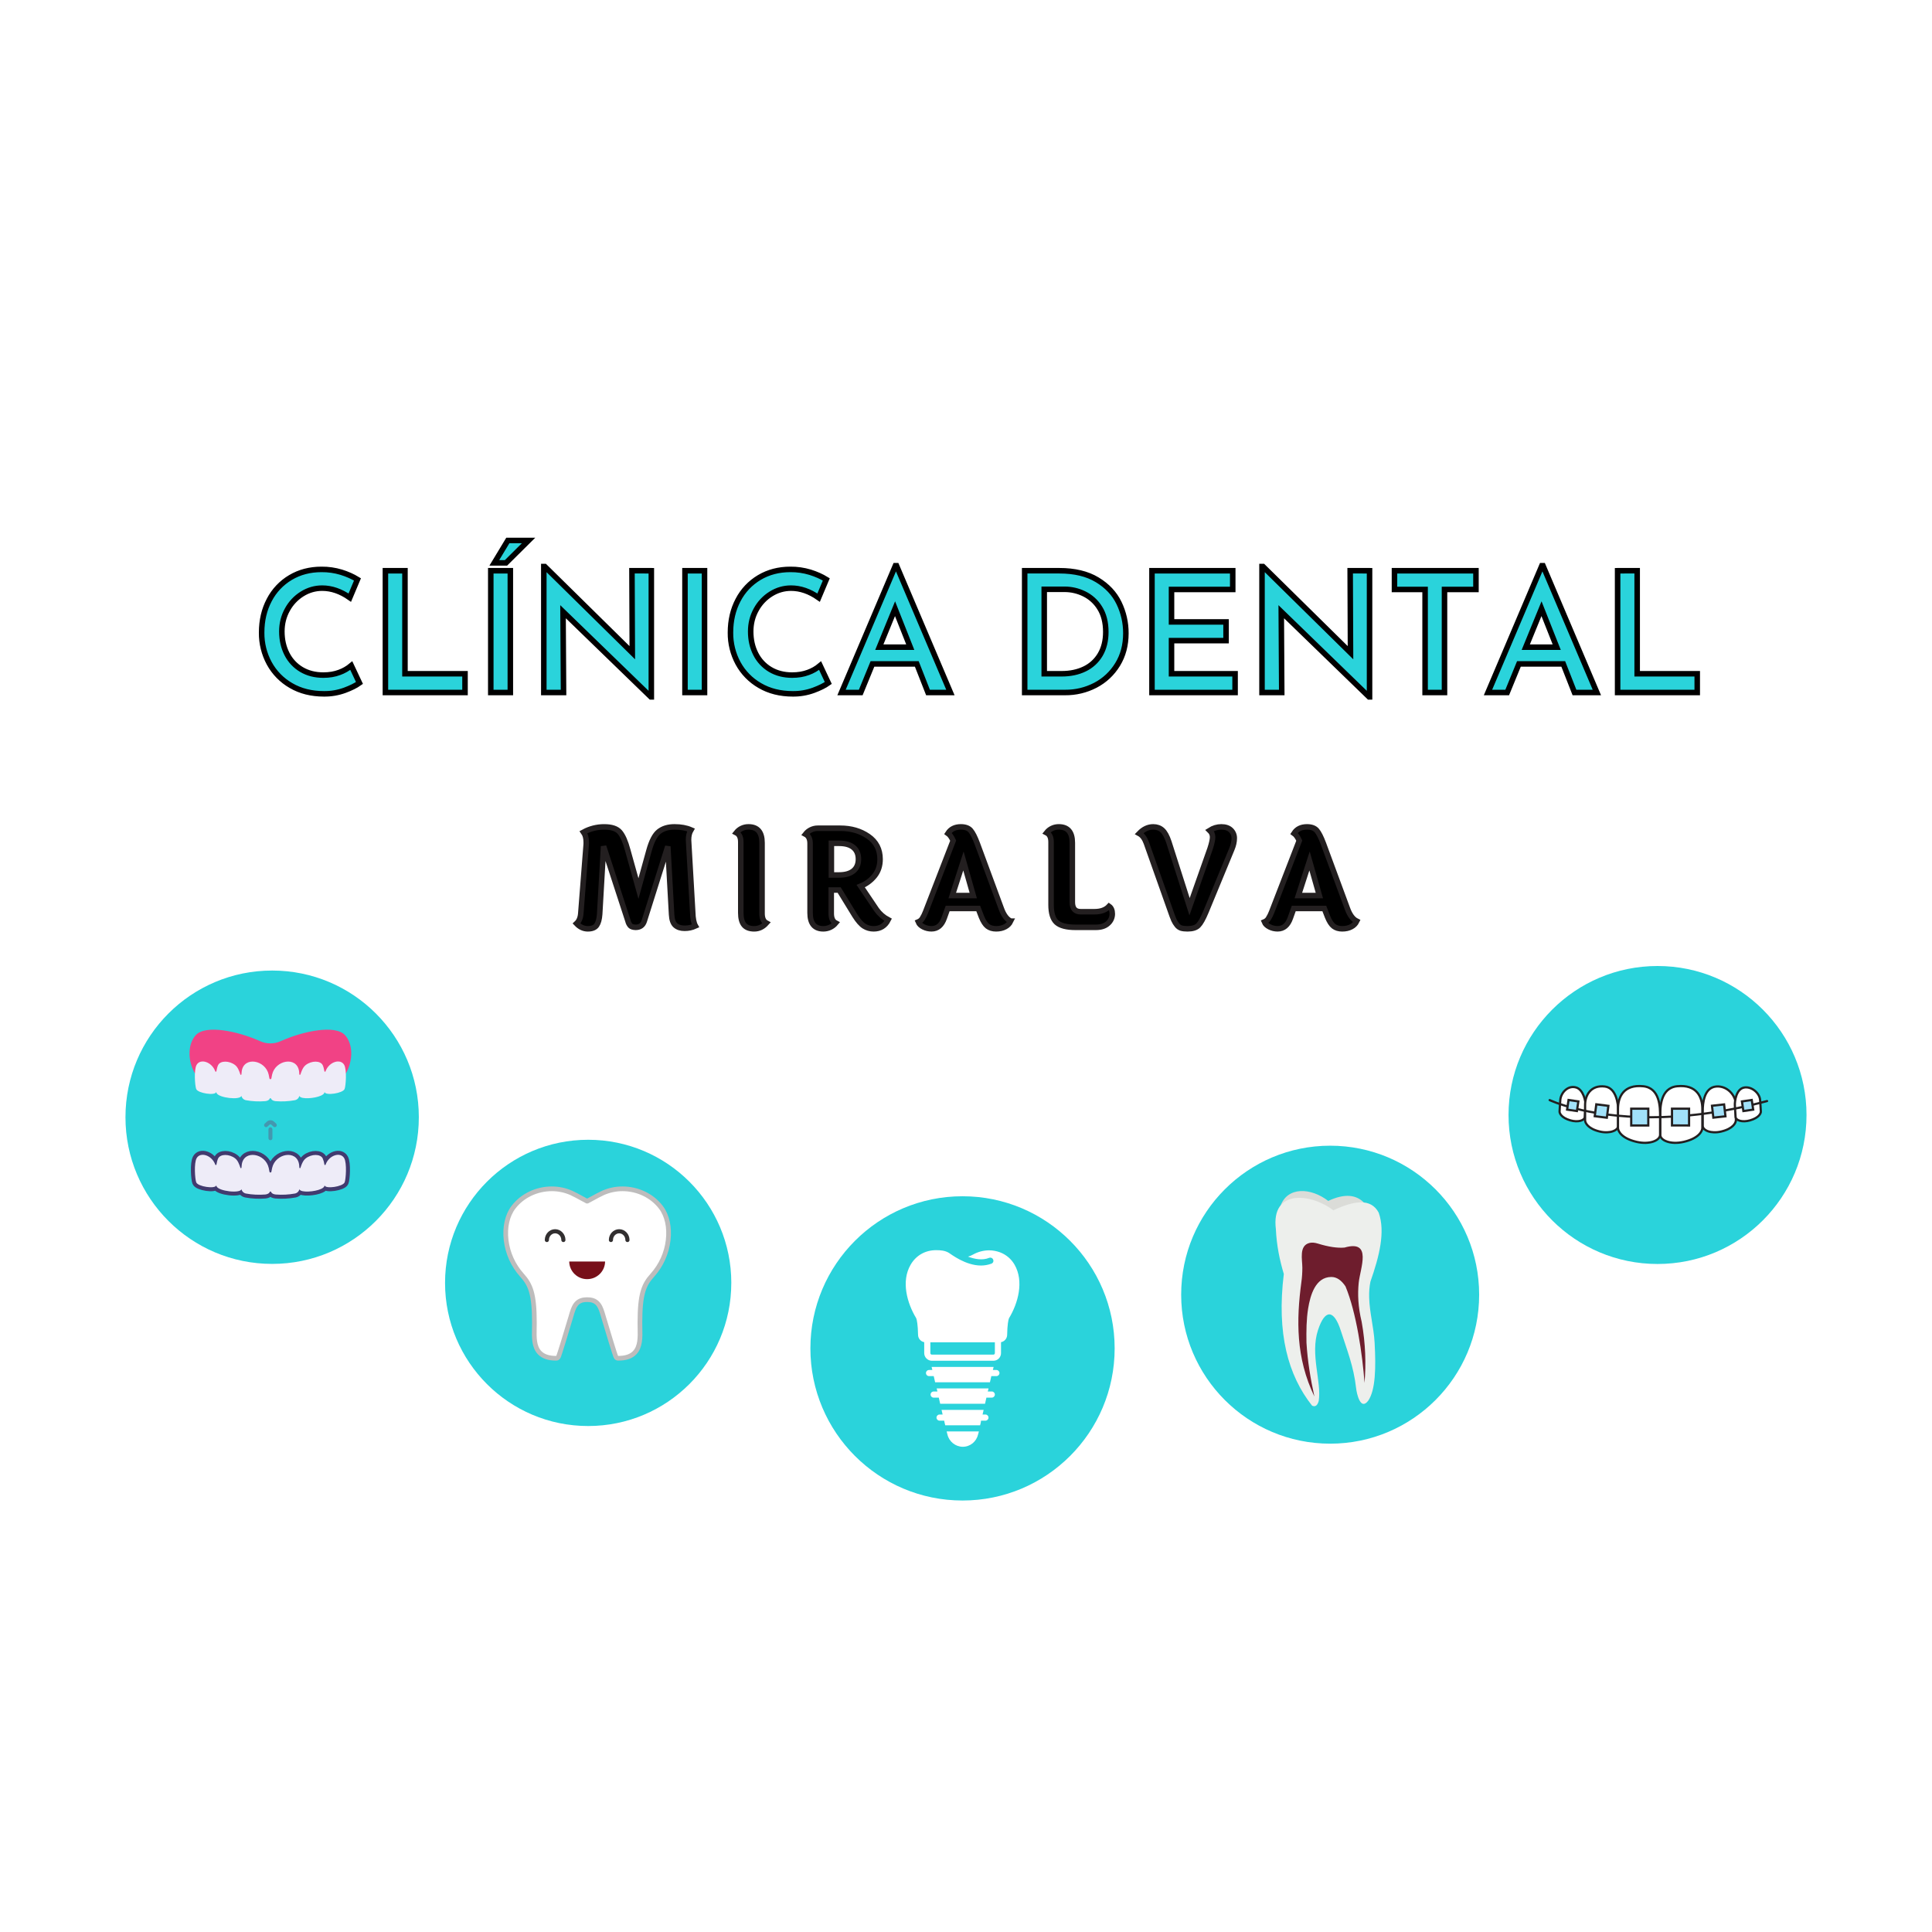
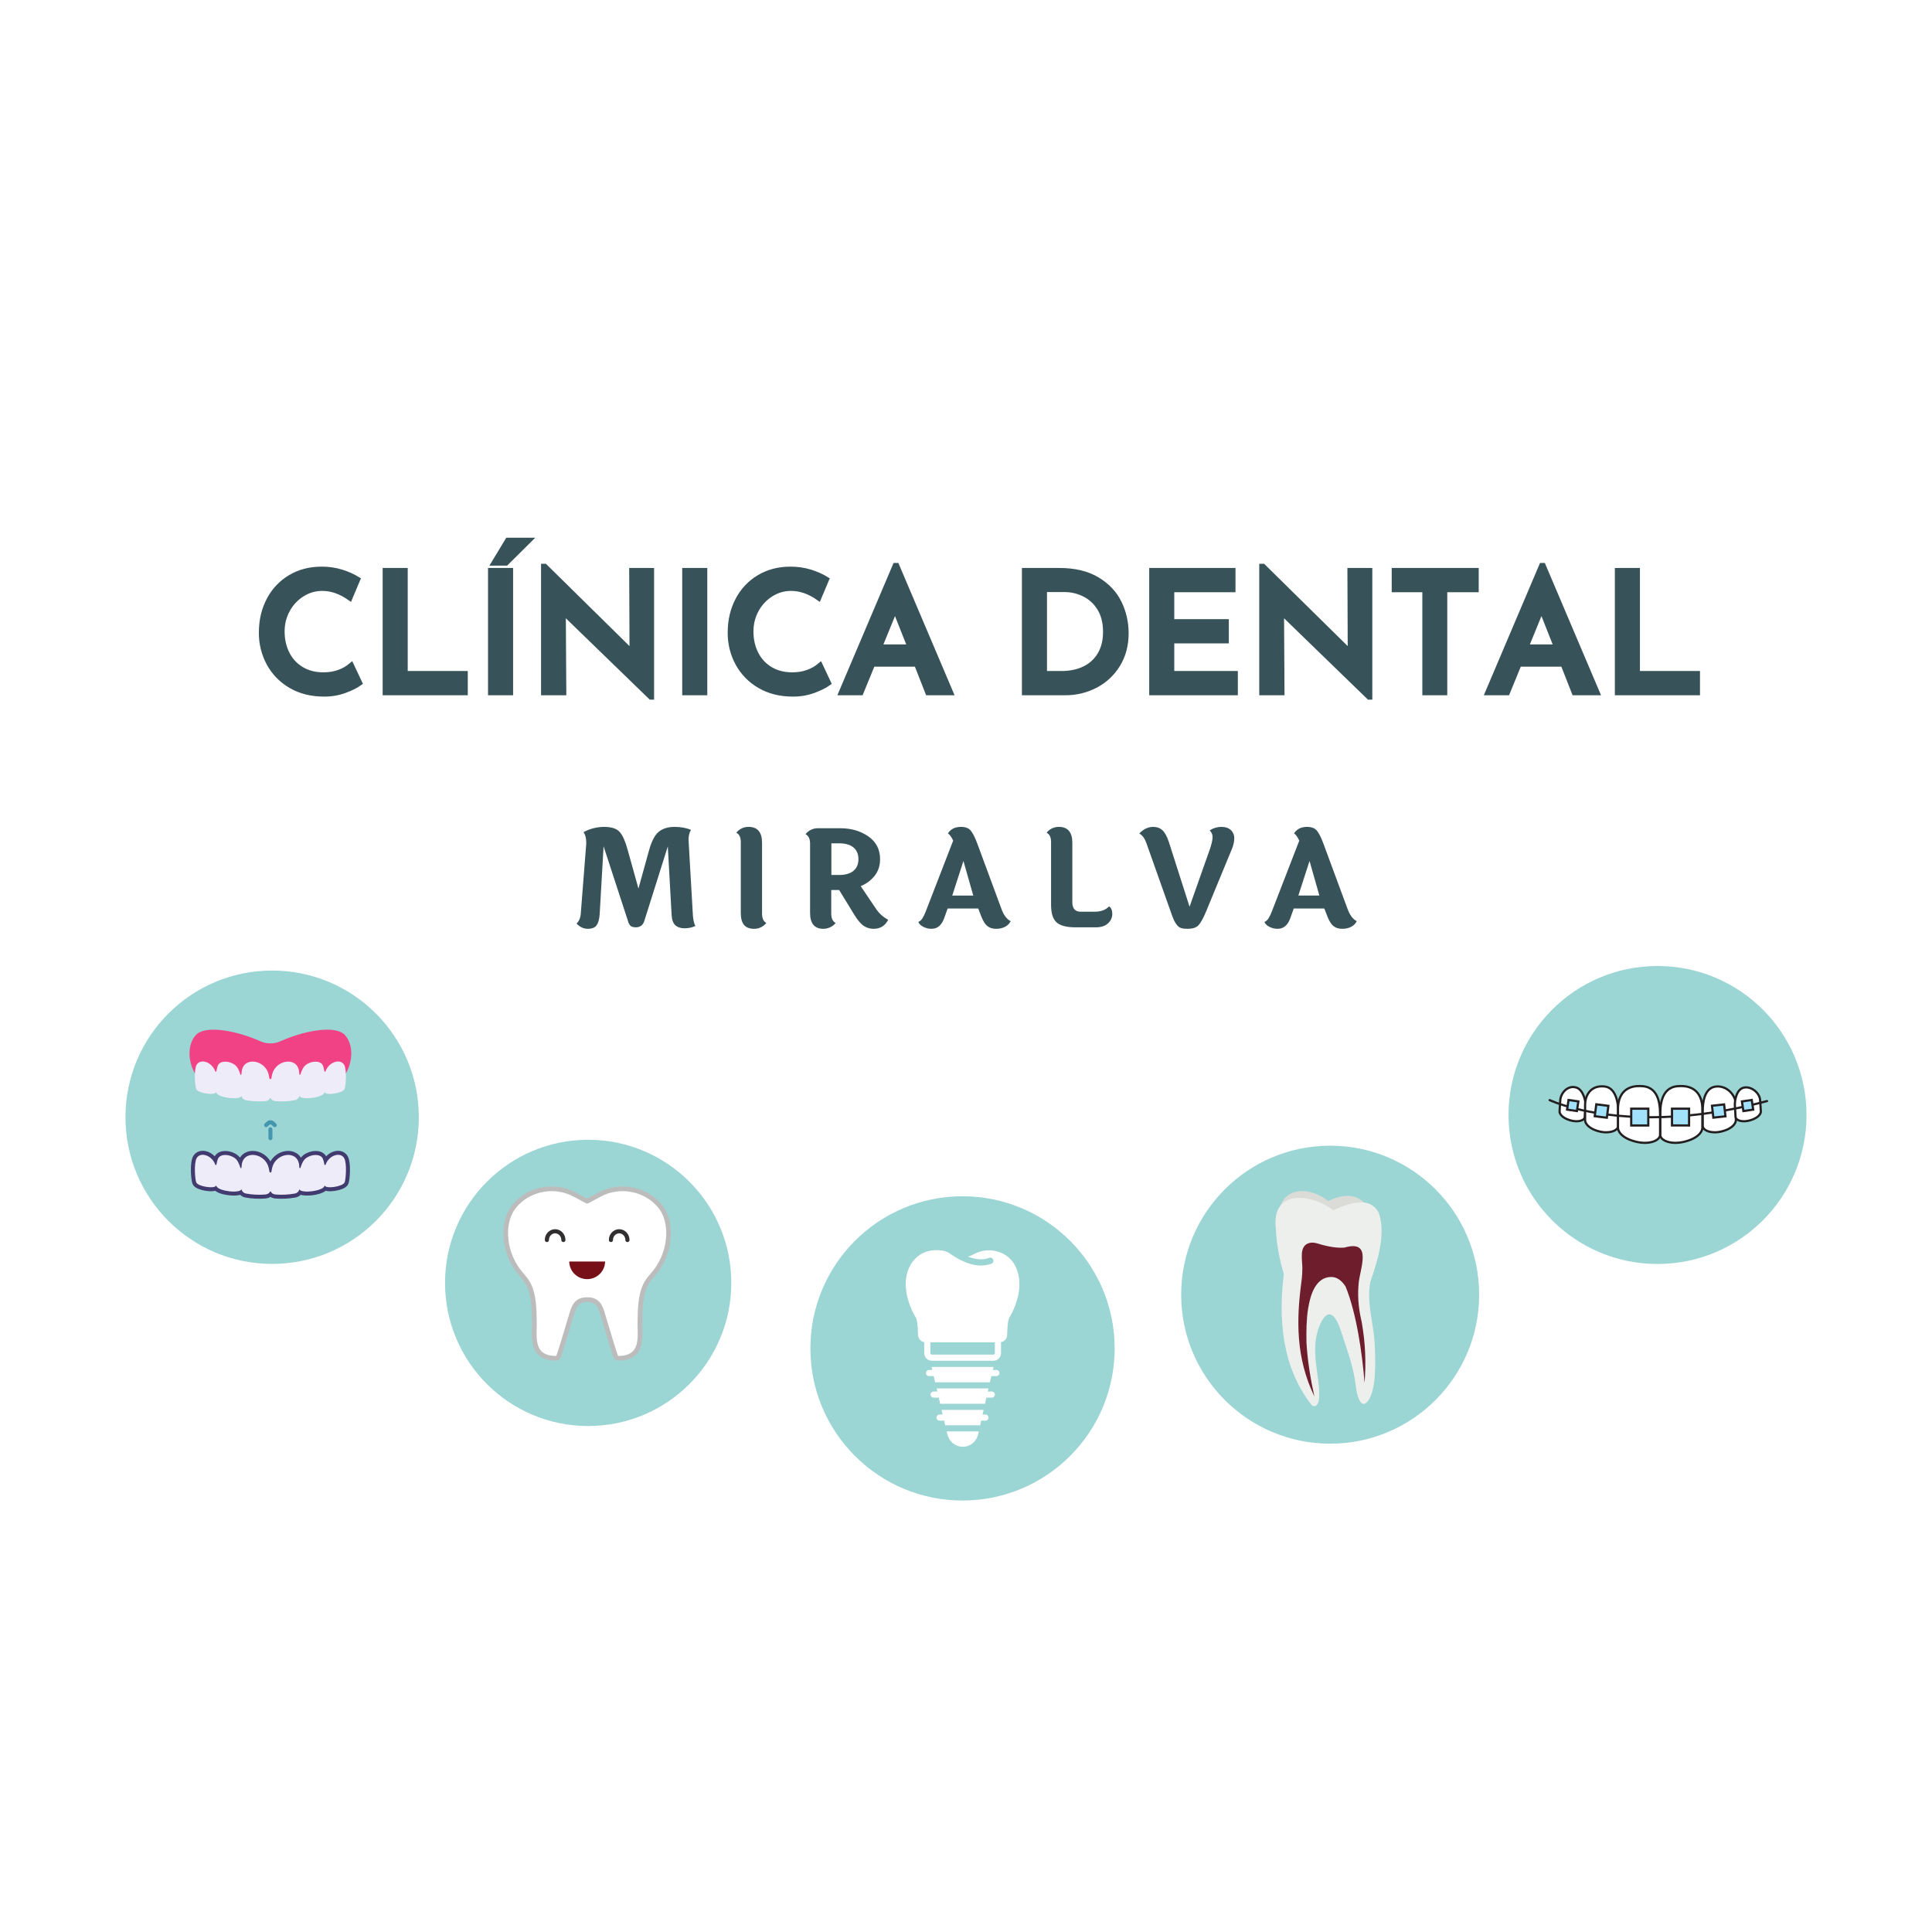
<svg xmlns="http://www.w3.org/2000/svg" width="1400" height="1400" viewBox="0 0 1400 1400">
  <path fill="#fff" d="M0 0h1400v1400H0Z" />
-   <path id="logo-title" fill="#2ad3db" stroke="#000" stroke-width="4" d="M260.48 494.9c-2.58 1.86-6.15 3.64-10.71 5.33a42.67 42.67 0 0 1-14.97 2.55c-9.14 0-17.12-2-23.94-6a41.37 41.37 0 0 1-15.75-16.1 45.72 45.72 0 0 1-5.52-22.26c0-8.81 1.84-16.69 5.52-23.64a40.72 40.72 0 0 1 15.39-16.3c6.58-3.91 14.08-5.87 22.48-5.87a48 48 0 0 1 14.36 2.06c4.41 1.38 8.3 3.11 11.7 5.2l-5.57 13.22c-6.56-4.6-13.22-6.9-20-6.9-5.18 0-10.01 1.4-14.5 4.19a30.54 30.54 0 0 0-10.72 11.39c-2.67 4.8-4 10.07-4 15.8 0 6.06 1.23 11.5 3.69 16.3a27.35 27.35 0 0 0 10.54 11.29c4.57 2.7 9.85 4.04 15.83 4.04 4.28 0 8.14-.64 11.56-1.93a28.36 28.36 0 0 0 8.68-4.97zm32.97-81.32v74.65h43.52v13.58h-57.69v-88.23zm76.36 0v88.23h-14.17v-88.23zm-3.15-5.7h-8.47l9.81-16.24h15.03zm105.32 5.7v91.39h-.35L408 443.27l.36 58.54h-14.3v-91.26h.72l63.4 62.42-.24-59.4zm38.55 0v88.23h-14.17v-88.23zm89.68 81.33c-2.58 1.85-6.15 3.63-10.71 5.32a42.67 42.67 0 0 1-14.97 2.55c-9.14 0-17.12-2-23.94-6a41.37 41.37 0 0 1-15.75-16.1 45.72 45.72 0 0 1-5.52-22.26c0-8.81 1.84-16.69 5.52-23.64a40.72 40.72 0 0 1 15.39-16.3c6.58-3.91 14.08-5.87 22.48-5.87a48 48 0 0 1 14.36 2.06c4.41 1.38 8.3 3.11 11.7 5.2l-5.57 13.22c-6.56-4.6-13.22-6.9-20-6.9-5.18 0-10.01 1.4-14.5 4.19a30.54 30.54 0 0 0-10.72 11.39c-2.67 4.8-4 10.07-4 15.8 0 6.06 1.23 11.5 3.69 16.3a27.35 27.35 0 0 0 10.54 11.29c4.58 2.7 9.85 4.04 15.83 4.04 4.28 0 8.14-.64 11.57-1.93a28.36 28.36 0 0 0 8.67-4.97zm64.13-13.82h-32.12l-8.49 20.72H609.8l39.03-91.87h.84l39.03 91.87h-16.23zm-4.73-12.12-11.03-27.88-11.4 27.88zm82.91-55.4h25.08c11.07 0 20.22 2.2 27.45 6.56 7.24 4.36 12.52 9.98 15.83 16.84a49.85 49.85 0 0 1 4.97 21.94c0 8.56-2 16.1-6 22.6s-9.36 11.52-16.06 15.04a46.6 46.6 0 0 1-21.94 5.26h-29.33zm26.78 74.66c6.3 0 11.85-1.17 16.66-3.51a26.16 26.16 0 0 0 11.28-10.36c2.7-4.56 4.06-10.04 4.06-16.42 0-6.95-1.48-12.74-4.42-17.4a27.07 27.07 0 0 0-11.28-10.23 32.28 32.28 0 0 0-14.11-3.28h-14.8v61.2zm123.99-74.65v13.58h-44.36v23.51h39.52v13.56h-39.52v24h46.06v13.58h-60.23v-88.23zm99.14 0v91.39h-.36l-63.62-61.7.35 58.54h-14.3v-91.26h.73l63.39 62.42-.24-59.4zm77.1 0v13.58h-22.79v74.65h-14.06v-74.65h-22.19v-13.58zm63.26 67.51h-32.12l-8.49 20.72h-13.93l39.03-91.87h.84l39.03 91.87h-16.23zm-4.73-12.12-11.03-27.88-11.4 27.88zm58.3-55.4v74.66h43.52v13.58h-57.7v-88.23zm0 0" />
-   <path id="logo-subtitle" stroke="#231f20" stroke-width="4" d="M503.92 671a18.56 18.56 0 0 1-7.86 1.67c-2.82 0-5.05-.73-6.69-2.2-1.62-1.47-2.52-4.06-2.71-7.76l-2.74-49.37-17.08 54.16c-.97 2.98-3.05 4.48-6.24 4.48-1.82-.07-3.1-.46-3.8-1.17a7.84 7.84 0 0 1-1.75-3.43l-17.67-54.13-2.83 49.18c-.26 3.63-.99 6.31-2.2 8.05-1.2 1.71-3.34 2.57-6.4 2.57-3.05 0-5.77-1.27-8.17-3.81 1.9-1.75 2.93-4.35 3.12-7.8l3.9-49.84v-1.28c0-3.05-.64-5.49-1.95-7.32a31.04 31.04 0 0 1 15.03-3.8c5.34 0 9.1 1.26 11.27 3.8s4.07 6.84 5.69 12.89l7.81 27.98 7.62-27.5c1.88-6.83 4.26-11.4 7.15-13.7 2.9-2.32 6.68-3.48 11.33-3.48 4.66 0 8.63.73 11.93 2.17-1.15 1.94-1.73 4.34-1.73 7.22 0 .57.03 1.22.1 1.95l2.92 50.51c.13 4.56.78 7.88 1.95 9.96zm48.29-60.28v51.2c0 3.51 1.04 5.82 3.12 6.94-2.48 2.79-5.41 4.19-8.8 4.19-3.37 0-5.84-.95-7.4-2.84-1.55-1.89-2.33-4.8-2.33-8.76v-51.32c0-3.39-1.08-5.63-3.24-6.72a11.1 11.1 0 0 1 8.88-4.22c6.51 0 9.77 3.85 9.77 11.53zm50.24.38v22.94h5.54c4.56 0 8.04-1 10.44-2.98 2.4-1.99 3.62-4.81 3.62-8.48 0-3.68-1.21-6.52-3.62-8.5-2.4-1.99-5.88-2.98-10.44-2.98zm41.15 55.42c-2.2 4.35-5.72 6.53-10.53 6.53a12.8 12.8 0 0 1-6.93-1.96c-2.08-1.3-4.32-3.86-6.74-7.69l-11.31-18.46h-5.74v16.99c0 3.5 1.07 5.81 3.21 6.93a11.58 11.58 0 0 1-8.97 4.19c-6.39 0-9.58-3.87-9.58-11.6V611.2c0-3.32-1.1-5.56-3.3-6.72a11.27 11.27 0 0 1 8.97-4.31h16.2c7.87 0 14.65 1.97 20.33 5.9 5.69 3.94 8.53 9.45 8.53 16.54 0 4.62-1.27 8.57-3.81 11.86a24.83 24.83 0 0 1-10.22 7.66l11.5 17.06a24.23 24.23 0 0 0 8.39 7.33zm46.44-17.57h15.22l-7.12-25.06zm42.32 18.55a8.84 8.84 0 0 1-3.95 4.05c-1.84 1-4.03 1.5-6.57 1.5s-4.63-.64-6.27-1.9c-1.62-1.28-3.08-3.53-4.38-6.77l-2.33-6.05H686.7l-2.43 6.81c-1.83 5.27-4.91 7.9-9.26 7.9-2.08 0-4.05-.46-5.91-1.4-1.86-.95-3.08-2.14-3.67-3.57a6.33 6.33 0 0 0 2.79-2.29 27.49 27.49 0 0 0 2.5-5.02l19.98-51.61c-1.16-2.54-2.42-4.3-3.79-5.26 2.02-3.13 5.14-4.7 9.36-4.7 3.26 0 5.63.89 7.12 2.65 1.5 1.76 3.1 4.91 4.8 9.45l17.45 47.23c1.68 4.62 3.92 7.61 6.71 8.98zm29.28-11.81v-45.56c0-3.39-1.08-5.63-3.23-6.72a11.1 11.1 0 0 1 8.88-4.22c6.5 0 9.76 3.85 9.76 11.53v43.01c0 4.62 2.02 6.93 6.05 6.93h10.05c4.6 0 8.12-1.3 10.53-3.9 1.56 1.1 2.33 2.95 2.33 5.52a9.09 9.09 0 0 1-3.07 6.77c-2.05 1.95-5.02 2.93-8.93 2.93h-14.62c-6.51 0-11.1-1.2-13.77-3.6-2.65-2.41-3.98-6.65-3.98-12.7zm114.91-53.95c2.67-1.7 5.5-2.55 8.48-2.55 3 0 5.31.79 6.93 2.36a7.9 7.9 0 0 1 2.43 5.96c0 2.4-.58 4.99-1.74 7.78l-18.74 45.37c-2.08 5-3.94 8.32-5.58 9.96-1.61 1.62-4.21 2.43-7.78 2.43-1.9 0-3.4-.17-4.55-.5a6.32 6.32 0 0 1-3.12-2.22 16.95 16.95 0 0 1-2.24-3.62 82.11 82.11 0 0 1-2.29-6.05l-17.64-49.75c-1.24-3.44-2.97-5.75-5.17-6.93 3.05-3.19 6.43-4.79 10.14-4.79 2.65 0 4.86.8 6.62 2.4 1.77 1.6 3.33 4.44 4.7 8.54l15 46.91 14.84-42.03c1.24-3.78 1.85-6.6 1.85-8.43 0-1.86-.71-3.47-2.14-4.84zm64.29 47.2h15.22l-7.12-25.05zm42.32 18.56a8.84 8.84 0 0 1-3.95 4.05c-1.85 1-4.04 1.5-6.58 1.5s-4.63-.64-6.26-1.9c-1.62-1.28-3.08-3.53-4.38-6.77l-2.34-6.05H937.5l-2.43 6.81c-1.82 5.27-4.91 7.9-9.26 7.9-2.08 0-4.05-.46-5.9-1.4-1.86-.95-3.09-2.14-3.67-3.57a6.33 6.33 0 0 0 2.78-2.29 27.49 27.49 0 0 0 2.5-5.02l19.98-51.61c-1.15-2.54-2.42-4.3-3.78-5.26 2.01-3.13 5.13-4.7 9.36-4.7 3.25 0 5.63.89 7.12 2.65 1.5 1.76 3.09 4.91 4.79 9.45l17.45 47.23c1.69 4.62 3.92 7.61 6.72 8.98z" />
+   <path id="logo-title" fill="#375359" stroke="#375359" stroke-width="4" d="M260.48 494.9c-2.58 1.86-6.15 3.64-10.71 5.33a42.67 42.67 0 0 1-14.97 2.55c-9.14 0-17.12-2-23.94-6a41.37 41.37 0 0 1-15.75-16.1 45.72 45.72 0 0 1-5.52-22.26c0-8.81 1.84-16.69 5.52-23.64a40.72 40.72 0 0 1 15.39-16.3c6.58-3.91 14.08-5.87 22.48-5.87a48 48 0 0 1 14.36 2.06c4.41 1.38 8.3 3.11 11.7 5.2l-5.57 13.22c-6.56-4.6-13.22-6.9-20-6.9-5.18 0-10.01 1.4-14.5 4.19a30.54 30.54 0 0 0-10.72 11.39c-2.67 4.8-4 10.07-4 15.8 0 6.06 1.23 11.5 3.69 16.3a27.35 27.35 0 0 0 10.54 11.29c4.57 2.7 9.85 4.04 15.83 4.04 4.28 0 8.14-.64 11.56-1.93a28.36 28.36 0 0 0 8.68-4.97zm32.97-81.32v74.65h43.52v13.58h-57.69v-88.23zm76.36 0v88.23h-14.17v-88.23zm-3.15-5.7h-8.47l9.81-16.24h15.03zm105.32 5.7v91.39h-.35L408 443.27l.36 58.54h-14.3v-91.26h.72l63.4 62.42-.24-59.4zm38.55 0v88.23h-14.17v-88.23zm89.68 81.33c-2.58 1.85-6.15 3.63-10.71 5.32a42.67 42.67 0 0 1-14.97 2.55c-9.14 0-17.12-2-23.94-6a41.37 41.37 0 0 1-15.75-16.1 45.72 45.72 0 0 1-5.52-22.26c0-8.81 1.84-16.69 5.52-23.64a40.72 40.72 0 0 1 15.39-16.3c6.58-3.91 14.08-5.87 22.48-5.87a48 48 0 0 1 14.36 2.06c4.41 1.38 8.3 3.11 11.7 5.2l-5.57 13.22c-6.56-4.6-13.22-6.9-20-6.9-5.18 0-10.01 1.4-14.5 4.19a30.54 30.54 0 0 0-10.72 11.39c-2.67 4.8-4 10.07-4 15.8 0 6.06 1.23 11.5 3.69 16.3a27.35 27.35 0 0 0 10.54 11.29c4.58 2.7 9.85 4.04 15.83 4.04 4.28 0 8.14-.64 11.57-1.93a28.36 28.36 0 0 0 8.67-4.97zm64.13-13.82h-32.12l-8.49 20.72H609.8l39.03-91.87h.84l39.03 91.87h-16.23zm-4.73-12.12-11.03-27.88-11.4 27.88zm82.91-55.4h25.08c11.07 0 20.22 2.2 27.45 6.56 7.24 4.36 12.52 9.98 15.83 16.84a49.85 49.85 0 0 1 4.97 21.94c0 8.56-2 16.1-6 22.6s-9.36 11.52-16.06 15.04a46.6 46.6 0 0 1-21.94 5.26h-29.33zm26.78 74.66c6.3 0 11.85-1.17 16.66-3.51a26.16 26.16 0 0 0 11.28-10.36c2.7-4.56 4.06-10.04 4.06-16.42 0-6.95-1.48-12.74-4.42-17.4a27.07 27.07 0 0 0-11.28-10.23 32.28 32.28 0 0 0-14.11-3.28h-14.8v61.2zm123.99-74.65v13.58h-44.36v23.51h39.52v13.56h-39.52v24h46.06v13.58h-60.23v-88.23zm99.14 0v91.39h-.36l-63.62-61.7.35 58.54h-14.3v-91.26h.73l63.39 62.42-.24-59.4zm77.1 0v13.58h-22.79v74.65h-14.06v-74.65h-22.19v-13.58zm63.26 67.51h-32.12l-8.49 20.72h-13.93l39.03-91.87h.84l39.03 91.87h-16.23zm-4.73-12.12-11.03-27.88-11.4 27.88zm58.3-55.4v74.66h43.52v13.58h-57.7v-88.23zm0 0" />
+   <path id="logo-subtitle" fill="#375359" d="M503.92 671a18.56 18.56 0 0 1-7.86 1.67c-2.82 0-5.05-.73-6.69-2.2-1.62-1.47-2.52-4.06-2.71-7.76l-2.74-49.37-17.08 54.16c-.97 2.98-3.05 4.48-6.24 4.48-1.82-.07-3.1-.46-3.8-1.17a7.84 7.84 0 0 1-1.75-3.43l-17.67-54.13-2.83 49.18c-.26 3.63-.99 6.31-2.2 8.05-1.2 1.71-3.34 2.57-6.4 2.57-3.05 0-5.77-1.27-8.17-3.81 1.9-1.75 2.93-4.35 3.12-7.8l3.9-49.84v-1.28c0-3.05-.64-5.49-1.95-7.32a31.04 31.04 0 0 1 15.03-3.8c5.34 0 9.1 1.26 11.27 3.8s4.07 6.84 5.69 12.89l7.81 27.98 7.62-27.5c1.88-6.83 4.26-11.4 7.15-13.7 2.9-2.32 6.68-3.48 11.33-3.48 4.66 0 8.63.73 11.93 2.17-1.15 1.94-1.73 4.34-1.73 7.22 0 .57.03 1.22.1 1.95l2.92 50.51c.13 4.56.78 7.88 1.95 9.96zm48.29-60.28v51.2c0 3.51 1.04 5.82 3.12 6.94-2.48 2.79-5.41 4.19-8.8 4.19-3.37 0-5.84-.95-7.4-2.84-1.55-1.89-2.33-4.8-2.33-8.76v-51.32c0-3.39-1.08-5.63-3.24-6.72a11.1 11.1 0 0 1 8.88-4.22c6.51 0 9.77 3.85 9.77 11.53zm50.24.38v22.94h5.54c4.56 0 8.04-1 10.44-2.98 2.4-1.99 3.62-4.81 3.62-8.48 0-3.68-1.21-6.52-3.62-8.5-2.4-1.99-5.88-2.98-10.44-2.98zm41.15 55.42c-2.2 4.35-5.72 6.53-10.53 6.53a12.8 12.8 0 0 1-6.93-1.96c-2.08-1.3-4.32-3.86-6.74-7.69l-11.31-18.46h-5.74v16.99c0 3.5 1.07 5.81 3.21 6.93a11.58 11.58 0 0 1-8.97 4.19c-6.39 0-9.58-3.87-9.58-11.6V611.2c0-3.32-1.1-5.56-3.3-6.72a11.27 11.27 0 0 1 8.97-4.31h16.2c7.87 0 14.65 1.97 20.33 5.9 5.69 3.94 8.53 9.45 8.53 16.54 0 4.62-1.27 8.57-3.81 11.86a24.83 24.83 0 0 1-10.22 7.66l11.5 17.06a24.23 24.23 0 0 0 8.39 7.33zm46.44-17.57h15.22l-7.12-25.06zm42.32 18.55a8.84 8.84 0 0 1-3.95 4.05c-1.84 1-4.03 1.5-6.57 1.5s-4.63-.64-6.27-1.9c-1.62-1.28-3.08-3.53-4.38-6.77l-2.33-6.05H686.7l-2.43 6.81c-1.83 5.27-4.91 7.9-9.26 7.9-2.08 0-4.05-.46-5.91-1.4-1.86-.95-3.08-2.14-3.67-3.57a6.33 6.33 0 0 0 2.79-2.29 27.49 27.49 0 0 0 2.5-5.02l19.98-51.61c-1.16-2.54-2.42-4.3-3.79-5.26 2.02-3.13 5.14-4.7 9.36-4.7 3.26 0 5.63.89 7.12 2.65 1.5 1.76 3.1 4.91 4.8 9.45l17.45 47.23c1.68 4.62 3.92 7.61 6.71 8.98zm29.28-11.81v-45.56c0-3.39-1.08-5.63-3.23-6.72a11.1 11.1 0 0 1 8.88-4.22c6.5 0 9.76 3.85 9.76 11.53v43.01c0 4.62 2.02 6.93 6.05 6.93h10.05c4.6 0 8.12-1.3 10.53-3.9 1.56 1.1 2.33 2.95 2.33 5.52a9.09 9.09 0 0 1-3.07 6.77c-2.05 1.95-5.02 2.93-8.93 2.93h-14.62c-6.51 0-11.1-1.2-13.77-3.6-2.65-2.41-3.98-6.65-3.98-12.7zm114.91-53.95c2.67-1.7 5.5-2.55 8.48-2.55 3 0 5.31.79 6.93 2.36a7.9 7.9 0 0 1 2.43 5.96c0 2.4-.58 4.99-1.74 7.78l-18.74 45.37c-2.08 5-3.94 8.32-5.58 9.96-1.61 1.62-4.21 2.43-7.78 2.43-1.9 0-3.4-.17-4.55-.5a6.32 6.32 0 0 1-3.12-2.22 16.95 16.95 0 0 1-2.24-3.62 82.11 82.11 0 0 1-2.29-6.05l-17.64-49.75c-1.24-3.44-2.97-5.75-5.17-6.93 3.05-3.19 6.43-4.79 10.14-4.79 2.65 0 4.86.8 6.62 2.4 1.77 1.6 3.33 4.44 4.7 8.54l15 46.91 14.84-42.03c1.24-3.78 1.85-6.6 1.85-8.43 0-1.86-.71-3.47-2.14-4.84zm64.29 47.2h15.22l-7.12-25.05zm42.32 18.56a8.84 8.84 0 0 1-3.95 4.05c-1.85 1-4.04 1.5-6.58 1.5s-4.63-.64-6.26-1.9c-1.62-1.28-3.08-3.53-4.38-6.77l-2.34-6.05H937.5l-2.43 6.81c-1.82 5.27-4.91 7.9-9.26 7.9-2.08 0-4.05-.46-5.9-1.4-1.86-.95-3.09-2.14-3.67-3.57a6.33 6.33 0 0 0 2.78-2.29 27.49 27.49 0 0 0 2.5-5.02l19.98-51.61c-1.15-2.54-2.42-4.3-3.78-5.26 2.01-3.13 5.13-4.7 9.36-4.7 3.25 0 5.63.89 7.12 2.65 1.5 1.76 3.09 4.91 4.79 9.45l17.45 47.23c1.69 4.62 3.92 7.61 6.72 8.98z" />
  <g id="logo-dots">
    <g id="logo-dot-1">
-       <path fill="#2ad3db" d="M303.5 809.58c0 58.7-47.59 106.29-106.29 106.29S90.92 868.28 90.92 809.58s47.59-106.29 106.3-106.29c58.7 0 106.28 47.59 106.28 106.3z" />
+       <path fill="#9bd5d4" d="M303.5 809.58c0 58.7-47.59 106.29-106.29 106.29S90.92 868.28 90.92 809.58s47.59-106.29 106.3-106.29c58.7 0 106.28 47.59 106.28 106.3z" />
      <path fill="#4497af" d="M192.81 816.8c-.4 0-.8-.18-1.08-.52a1.53 1.53 0 0 1 .13-2.1l1.57-1.42a3.77 3.77 0 0 1 5.13.03l1.52 1.4c.59.55.64 1.5.1 2.1a1.4 1.4 0 0 1-2.02.12l-1.51-1.4a.97.97 0 0 0-1.32-.01l-1.57 1.42c-.28.25-.61.37-.95.37M195.96 826.24c-.79 0-1.43-.67-1.43-1.5v-6.36c0-.82.64-1.49 1.43-1.49.8 0 1.44.67 1.44 1.5v6.36c0 .82-.64 1.49-1.44 1.49" />
      <path fill="#f14285" d="M250 750.1c-7.04-7.72-30.22-3-46.68 4.4a17.97 17.97 0 0 1-14.77 0c-16.46-7.4-39.64-12.12-46.68-4.4-5.62 6.17-6.24 17.83-.62 27.76 37.23 18.5 73.69 18.51 109.37 0 5.62-9.93 5-21.6-.62-27.76" />
      <path fill="#eeecf8" d="M249.7 789.15c-1.25 3.12-13.86 4.96-14.5 2.2a6.3 6.3 0 0 1-.2.63c-1.2 2.86-11.04 4.54-15.68 3.58-1.31-.28-2.21-.75-2.38-1.47v-.05a4.1 4.1 0 0 1-3.28 3.21 53.24 53.24 0 0 1-13.9.7c-1.03-.1-2.72-.52-3.2-1.63-.34-.76-.91-.76-1.25 0-.49 1.1-2.17 1.54-3.2 1.62-4.36.38-9.65.14-13.9-.69a4.1 4.1 0 0 1-3.28-3.2v.04c-.81 3.27-16.52 1.55-18.06-2.11a6.37 6.37 0 0 1-.2-.64c-.64 2.77-13.25.93-14.5-2.2-.91-2.26-1.75-13.9.28-17.48 2.74-4.86 11.1-2.18 13.53 4.65.15.44.75.4.83-.07.3-1.81.72-3.4 1.26-4.47 1.66-3.27 8-3.3 12.28 0 1.98 1.53 2.98 4.24 3.83 6.83.14.42.73.35.77-.1.07-.97.15-1.92.25-2.5 1.78-10.68 17.13-7.87 19.5 2.7.2.88.38 1.78.53 2.69a.7.7 0 0 0 .7.62.7.7 0 0 0 .71-.62c.15-.9.33-1.81.53-2.68 2.37-10.58 17.72-13.39 19.5-2.72.05.28.09.65.14 1.06v.1c.04.42.08.88.1 1.35.05.45.64.52.77.1.23-.66.45-1.32.7-1.97.73-1.91 1.66-3.72 3.14-4.86 4.28-3.3 10.62-3.27 12.28 0 .54 1.07.96 2.66 1.26 4.47.08.47.68.51.84.07 2.42-6.83 10.78-9.5 13.52-4.65 2.02 3.58 1.2 15.22.28 17.49" />
      <path fill="#eeecf8" stroke="#423b6f" stroke-width="5.8" paint-order="stroke fill markers" d="M249.73 856.78c-1.25 3.12-13.86 4.97-14.5 2.2a6.4 6.4 0 0 1-.2.63c-1.2 2.86-11.04 4.54-15.68 3.58-1.31-.27-2.21-.75-2.38-1.46v-.05a4.12 4.12 0 0 1-3.28 3.2 53.43 53.43 0 0 1-13.9.7c-1.03-.1-2.72-.52-3.2-1.63-.34-.76-.91-.76-1.25 0-.49 1.11-2.17 1.54-3.2 1.63-4.36.37-9.65.14-13.9-.7a4.12 4.12 0 0 1-3.28-3.2v.05c-.81 3.26-16.52 1.54-18.06-2.12l-.2-.64c-.64 2.78-13.25.93-14.5-2.19-.91-2.27-1.75-13.9.28-17.5 2.74-4.85 11.1-2.16 13.52 4.67.16.43.76.4.84-.07.3-1.82.72-3.4 1.26-4.48 1.66-3.27 8-3.3 12.28 0 1.98 1.52 2.98 4.24 3.83 6.83.14.43.73.36.77-.1.07-.97.15-1.92.25-2.5 1.78-10.67 17.13-7.87 19.5 2.7.2.88.37 1.78.53 2.69a.7.7 0 0 0 .7.62.7.7 0 0 0 .71-.62c.16-.9.33-1.8.53-2.68 2.37-10.58 17.72-13.38 19.5-2.71.05.27.09.64.13 1.05v.1c.05.43.1.88.12 1.35.04.46.63.53.76.1.23-.66.45-1.32.7-1.97.73-1.91 1.66-3.72 3.14-4.86 4.28-3.3 10.62-3.27 12.28 0a16.6 16.6 0 0 1 1.26 4.48c.08.46.68.5.84.07 2.41-6.83 10.78-9.52 13.51-4.66 2.03 3.58 1.2 15.22.3 17.5" />
    </g>
    <g id="logo-dot-2">
-       <path fill="#2ad3db" d="M529.92 929.64c0 57.28-46.44 103.71-103.72 103.71S322.5 986.92 322.5 929.64c0-57.28 46.43-103.72 103.71-103.72 57.28 0 103.72 46.44 103.72 103.72z" />
+       <path fill="#9bd5d4" d="M529.92 929.64c0 57.28-46.44 103.71-103.72 103.71S322.5 986.92 322.5 929.64c0-57.28 46.43-103.72 103.71-103.72 57.28 0 103.72 46.44 103.72 103.72z" />
      <path fill="#fff" stroke="#bdbcbc" stroke-width="3.4" d="M447.94 984.25c-1.3 0-1.67-1.05-2-2a96.8 96.8 0 0 1-.79-2.34c-.59-1.81-1.4-4.39-2.4-7.64-1.93-6.28-4.12-13.55-5.4-17.87l-.3-1.03c-1.73-5.92-3.37-11.51-11.06-11.58l-.32.01h-.15l-.56-.01c-7.7.07-9.32 5.66-11.05 11.58l-.3 1.03a2057.1 2057.1 0 0 1-5.4 17.87c-1.01 3.25-1.82 5.82-2.4 7.64-.34 1.02-.6 1.81-.8 2.35-.33.93-.7 2-2 2-5.38 0-9.27-1.3-11.88-3.94-4.24-4.3-4.09-11.24-3.94-17.96.03-1.22.05-2.48.05-3.7 0-21.1-2.79-27.74-9.04-34.64a46.16 46.16 0 0 1-11.45-25.4c-1.09-9.21.82-17.86 5.25-23.7 6.37-8.43 16.79-13.46 27.86-13.46 4.95 0 9.72 1.01 14.2 3 2.24 1 5.36 2.72 7.87 4.1 1.3.73 2.75 1.53 3.33 1.8h.43c.58-.27 2.03-1.07 3.33-1.8 2.51-1.38 5.64-3.1 7.87-4.1a34.7 34.7 0 0 1 14.2-3c11.08 0 21.49 5.03 27.86 13.45 4.43 5.85 6.34 14.5 5.24 23.72a46.16 46.16 0 0 1-11.44 25.4c-6.25 6.9-9.04 13.53-9.04 34.63 0 1.22.02 2.49.05 3.71.15 6.71.3 13.66-3.94 17.95-2.6 2.65-6.5 3.93-11.88 3.93" />
      <path fill="#fff" stroke="#322f30" stroke-linecap="round" stroke-width="3" d="M442.7 898.55c0-3.5 2.69-6.33 5.98-6.33 3.31 0 5.99 2.84 5.99 6.33M396.28 898.55c0-3.5 2.68-6.33 5.98-6.33 3.3 0 5.99 2.84 5.99 6.33" />
      <path fill="#770f19" d="M412.48 914.14a12.94 12.94 0 0 0 13 12.77c7.13 0 12.92-5.7 12.99-12.77h-25.99" />
    </g>
    <g id="logo-dot-3">
-       <path fill="#2ad3db" d="M807.72 977.09c0 60.88-49.35 110.24-110.24 110.24-60.88 0-110.24-49.36-110.24-110.24 0-60.88 49.36-110.24 110.24-110.24 60.89 0 110.24 49.36 110.24 110.24z" />
+       <path fill="#9bd5d4" d="M807.72 977.09c0 60.88-49.35 110.24-110.24 110.24-60.88 0-110.24-49.36-110.24-110.24 0-60.88 49.36-110.24 110.24-110.24 60.89 0 110.24 49.36 110.24 110.24z" />
      <path fill="#fff" d="M704.55 1037.26h-18.58l.55 2.12a11.52 11.52 0 0 0 11.13 9.01c5.35 0 9.9-3.67 11.13-9.01l.56-2.12h-1.9zM714.24 1025.02H712l.78-3.34h-30.5l.78 3.34h-2.22c-1.23 0-2.23 1-2.23 2.22 0 1.23 1 2.23 2.23 2.23h3.34l.33 1.56.44 1.78h25.27l.45-1.78.22-1.56h3.34a2.23 2.23 0 0 0 0-4.45zM718.69 1008.32h-2.9l.56-2.22h-37.62l.56 2.22h-2.9a2.23 2.23 0 0 0 0 4.45h3.9l1 4.46h32.5l1-4.46h3.9c1.22 0 2.23-1 2.23-2.22 0-1.23-1-2.23-2.23-2.23zM722.03 992.74h-2.56l.55-2.23h-44.96l.56 2.23h-2.56a2.23 2.23 0 0 0 0 4.45h3.56l1 4.45H717.35l1-4.45h3.68c1.22 0 2.22-1 2.22-2.22 0-1.23-1-2.23-2.22-2.23zM735.16 916.39a20.48 20.48 0 0 0-10.46-8.9 23.16 23.16 0 0 0-7.9-1.46c-4.12 0-8.24 1.12-11.8 3.12a14.1 14.1 0 0 1-3.56 1.45c4.78 1.78 10.35 2.9 15.36.89a2.22 2.22 0 0 1 2.9 1.33 2.18 2.18 0 0 1-1.34 2.9c-2.45.89-5.01 1.33-7.46 1.33-11.35 0-21.7-8.23-23.38-9.23-2.78-1.67-6.12-1.9-9.23-1.9-7.8 0-14.47 3.79-18.37 10.47-7.12 12.13-2.56 28.04 4 38.84.45.9 1.23 4.9 1.34 12.02 0 2.67 2 4.9 4.46 5.34v7.9a5.58 5.58 0 0 0 5.56 5.57h44.52a5.51 5.51 0 0 0 5.57-5.56v-7.9a5.48 5.48 0 0 0 4.45-5.35c.11-7.12.89-11.13 1.34-12.02 6.56-10.8 11.01-26.71 4-38.84zm-14.24 64.1c0 .67-.45 1.12-1.12 1.12h-44.52c-.67 0-1.11-.45-1.11-1.11v-7.8h46.75z" />
    </g>
    <g id="logo-dot-4">
-       <path fill="#2ad3db" d="M1071.85 938.18c0 59.62-48.34 107.96-107.96 107.96-59.63 0-107.97-48.34-107.97-107.96 0-59.63 48.34-107.97 107.97-107.97 59.62 0 107.96 48.34 107.96 107.97z" />
+       <path fill="#9bd5d4" d="M1071.85 938.18c0 59.62-48.34 107.96-107.96 107.96-59.63 0-107.97-48.34-107.97-107.96 0-59.63 48.34-107.97 107.97-107.97 59.62 0 107.96 48.34 107.96 107.97z" />
      <path fill="#dbdcd8" fill-rule="evenodd" d="M988.74 871.83c-5.8-6.19-14.28-7.19-26.25-1.6-12.5-9.66-29.67-10.6-34.63 3.76 7.87-9.79 26.67-5.52 38.28 3.46 8.66-4.05 16.48-6.44 22.6-5.62" />
      <path fill="#edefec" fill-rule="evenodd" d="M930.3 923.18c-5.3 43.12 3.1 73.45 20.47 95.41 2.08.97 3.79.27 4.82-3.36 2.2-14.02-6.36-33.75-.5-51.46 5.12-15.55 11.62-14.78 16.5.46 4.56 14.28 9.26 25.62 11.08 41.57.48 4.3 3.23 16.63 8.8 9.19 5.27-7.7 5.65-23.68 4.63-42-.64-11.42-3.67-21.77-3.95-32.69-.12-4.06.16-7.94.92-11.6 6.47-18.43 10.88-36.06 5.99-49.98-5.68-10.71-18.02-8.63-32.89-1.7-15.9-12.28-45.32-15.75-41.62 13.71.54 11.9 2.77 22.46 5.75 32.45" />
      <path fill="#6e1d2d" fill-rule="evenodd" d="M952.46 1011.95c-13.5-28.02-13.1-55.54-9.43-82.92.47-3.34.7-6.8.7-10.34 0-6.02-2.59-16.1 5.23-18.02 1.69-.4 3.7-.25 6.03.48 7.84 2.42 14.24 3.34 19.32 2.88 20.32-5.88 11.32 14.88 10.25 25.6-.83 8.26-.44 17.45 2.16 28.25 2.86 15.96 3.2 30.5 2.08 44.22-1.53-20.57-5.9-50.92-13.8-69.94-2.91-4.36-6.3-6.86-10.34-6.82-11.43.1-15.16 13.17-16.73 22.82-1.28 7.82-1.36 16.28-1.21 24.85.8 13.34 2.94 26.25 5.74 38.94" />
    </g>
    <g id="logo-dot-5">
-       <path fill="#2ad3db" d="M1309.07 807.97c0 59.62-48.34 107.96-107.96 107.96-59.63 0-107.97-48.34-107.97-107.96 0-59.63 48.34-107.97 107.97-107.97 59.63 0 107.96 48.34 107.96 107.97z" />
+       <path fill="#9bd5d4" d="M1309.07 807.97c0 59.62-48.34 107.96-107.96 107.96-59.63 0-107.97-48.34-107.97-107.96 0-59.63 48.34-107.97 107.97-107.97 59.63 0 107.96 48.34 107.96 107.97z" />
      <g fill="#fff" stroke="#231f20" stroke-width="1.6">
        <path d="M1203.06 822.3v-13.6c0-6.04.01-20.37 12.3-21.57 14.14-1.4 18.23 7.7 18.23 16.49v13.77c0 2.18-2.52 7.52-13.52 10.05-9.53 2.2-17.01-1.07-17.01-5.14M1233.87 815.8v-11.02c0-4.88.81-16.61 9.67-17.45 7.92-.74 14.34 6.24 14.34 13.34v11.15c0 1.77-1.98 6.08-10.63 8.13-7.5 1.77-13.38-.87-13.38-4.16" />
        <path d="m1257.67 809.43-.51-8.07c-.23-3.58 1-12.15 6.63-13.27 5.35-1.05 11.34 3.9 11.67 9.1l.52 8.19c.09 1.3-1.24 4.55-7.8 6.47-5.7 1.65-10.35 0-10.51-2.42M1148.43 809.43l.51-8.07c.23-3.58-1.72-11.67-6.63-13.27-6.19-2-11.33 3.9-11.67 9.1l-.52 8.19c-.08 1.3 1.24 4.55 7.8 6.47 5.7 1.65 10.35 0 10.5-2.42" />
        <path d="M1172.63 815.8v-11.02c0-4.88-1.44-16.43-9.68-17.45-10.11-1.24-14.33 6.24-14.33 13.34v11.15c0 1.77 1.98 6.08 10.62 8.13 7.5 1.77 13.39-.87 13.39-4.16" />
        <path d="M1202.97 822.3v-13.6c0-6.04 0-20.37-12.3-21.57-14.14-1.4-18.22 7.7-18.22 16.49v13.77c0 2.18 2.51 7.52 13.5 10.05 9.54 2.2 17.02-1.07 17.02-5.14" />
      </g>
      <path fill="#231f20" d="M1122.58 797.88c.09.04 26.18 12.5 73.77 12.5 23.19 0 51.48-2.95 84.34-11.75a.78.78 0 0 0 .57-.97.8.8 0 0 0-.99-.55c-32.73 8.76-60.87 11.7-83.92 11.7-23.65 0-41.94-3.09-54.3-6.18a139.11 139.11 0 0 1-14.04-4.25 82.97 82.97 0 0 1-4.66-1.88l-.05-.02-.01-.01a.8.8 0 0 0-1.08.36c-.19.4-.02.86.37 1.05" />
      <g fill="#a1e1f9" stroke="#231f20" stroke-width="1.6">
        <path d="m1142.68 805.1-7.11-1.03 1.06-6.98 7.1 1.04zM1155.61 808.83l1.13-8.6 8.76 1.11-1.12 8.6zM1194.41 815.55h-12.37V803.4h12.37zM1223.96 815.55V803.4h-12.37v12.14zM1250.33 808.92l-.98-8.62-8.78.96.98 8.62zM1270.43 804.07l-1.05-6.98-7.11 1.05 1.06 6.97z" />
      </g>
    </g>
  </g>
</svg>
